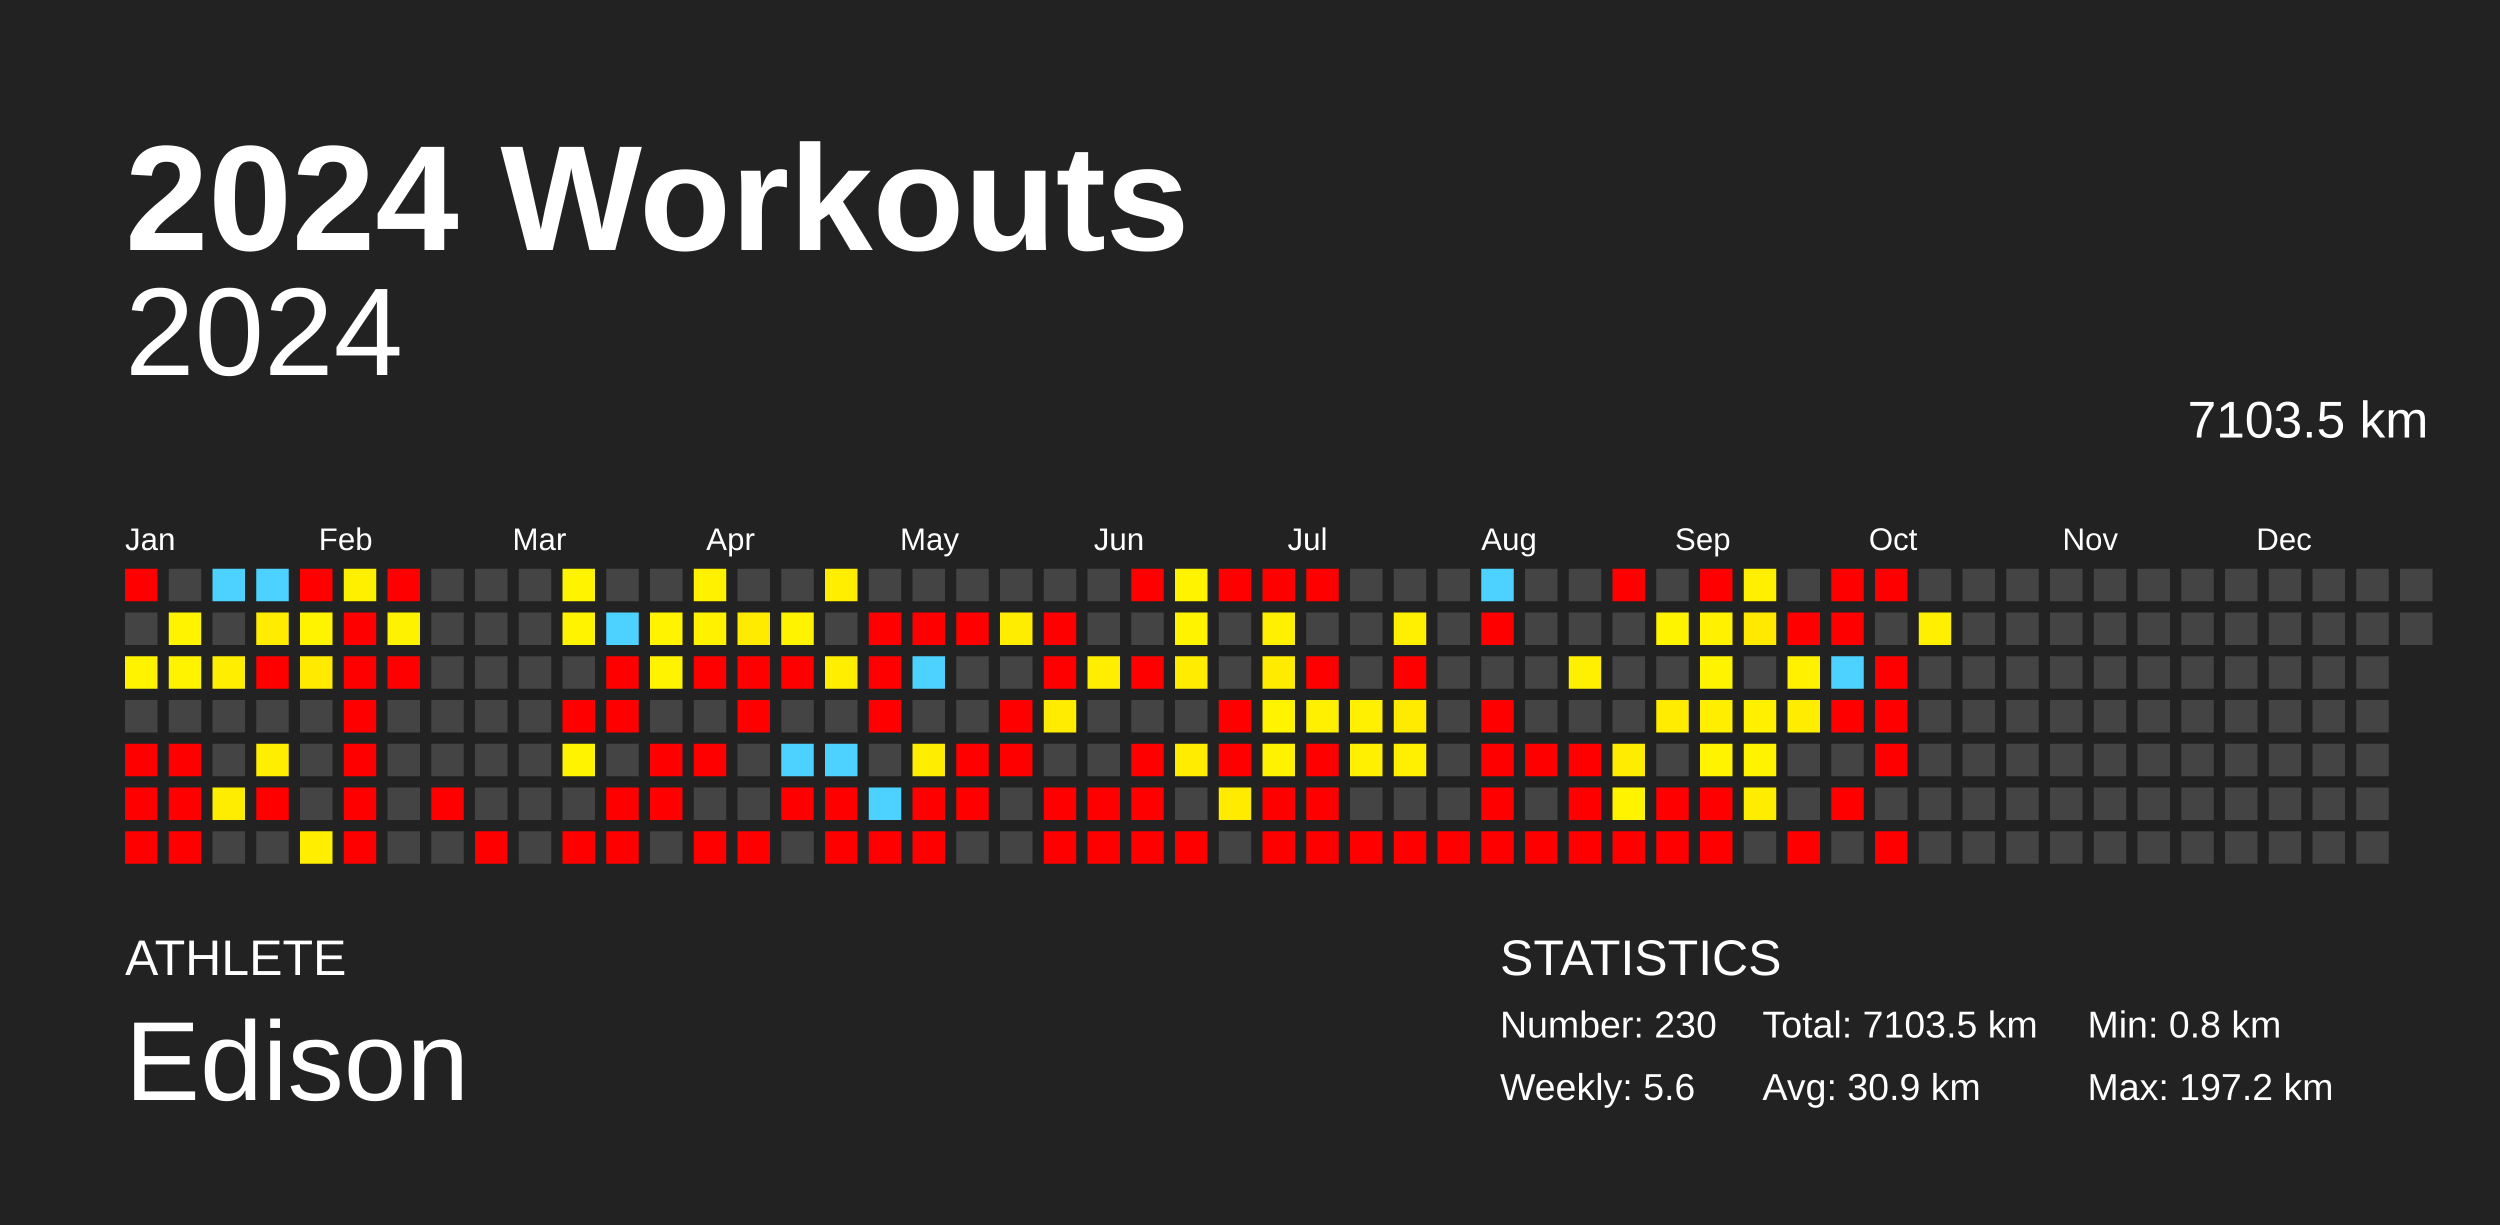
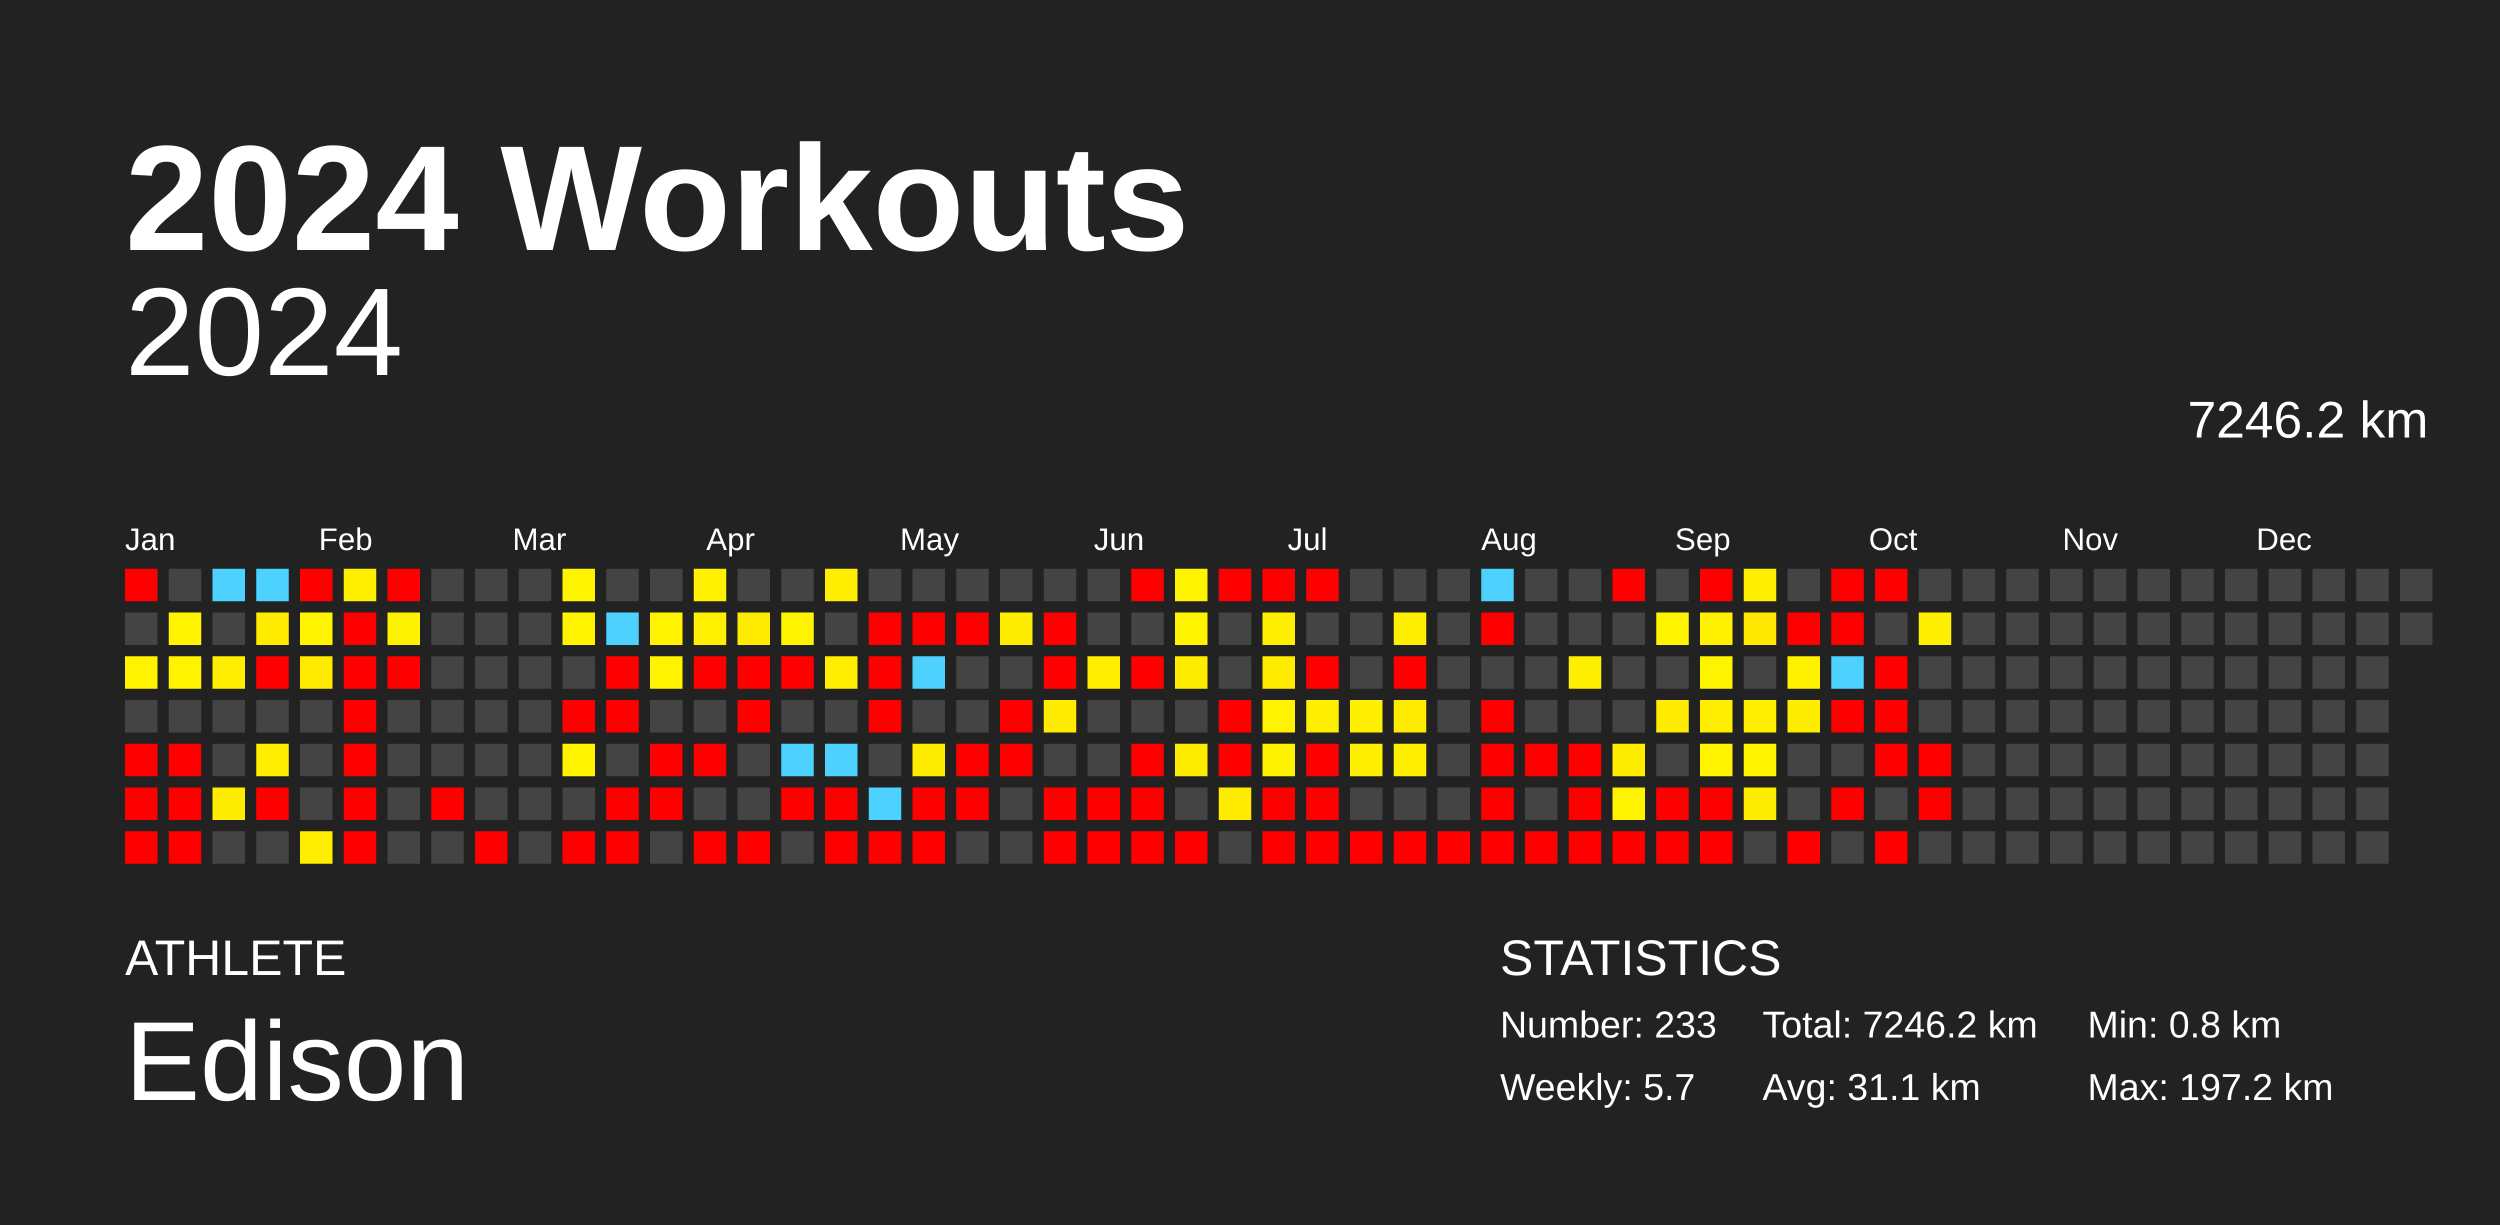
<svg xmlns="http://www.w3.org/2000/svg" baseProfile="full" height="98mm" version="1.1" viewBox="0,0,200,98" width="200mm">
  <defs />
  <rect fill="#222222" height="98" width="200" x="0" y="0" />
  <text fill="#FFFFFF" style="font-size:12px; font-family:Arial; font-weight:bold;" x="10" y="20">2024 Workouts</text>
  <text fill="#FFFFFF" style="font-size:4px; font-family:Arial" x="10" y="78">ATHLETE</text>
  <text fill="#FFFFFF" style="font-size:9px; font-family:Arial" x="10" y="88">Edison</text>
  <text fill="#FFFFFF" style="font-size:4px; font-family:Arial" x="120" y="78">STATISTICS</text>
-   <text fill="#FFFFFF" style="font-size:3px; font-family:Arial" x="120" y="83">Number: 230</text>
-   <text fill="#FFFFFF" style="font-size:3px; font-family:Arial" x="120" y="88">Weekly: 5.6</text>
-   <text fill="#FFFFFF" style="font-size:3px; font-family:Arial" x="141" y="83">Total: 7103.5 km</text>
-   <text fill="#FFFFFF" style="font-size:3px; font-family:Arial" x="141" y="88">Avg: 30.9 km</text>
+   <text fill="#FFFFFF" style="font-size:3px; font-family:Arial" x="120" y="83">Number: 233</text>
+   <text fill="#FFFFFF" style="font-size:3px; font-family:Arial" x="120" y="88">Weekly: 5.7</text>
+   <text fill="#FFFFFF" style="font-size:3px; font-family:Arial" x="141" y="83">Total: 7246.2 km</text>
+   <text fill="#FFFFFF" style="font-size:3px; font-family:Arial" x="141" y="88">Avg: 31.1 km</text>
  <text fill="#FFFFFF" style="font-size:3px; font-family:Arial" x="167" y="83">Min: 0.8 km</text>
  <text fill="#FFFFFF" style="font-size:3px; font-family:Arial" x="167" y="88">Max: 197.2 km</text>
  <text alignment-baseline="hanging" fill="#FFFFFF" style="font-size:10.0px; font-family:Arial;" x="10" y="30">2024</text>
-   <text alignment-baseline="hanging" fill="#FFFFFF" style="font-size:4.125px; font-family:Arial;" x="175" y="35">7103.5 km</text>
+   <text alignment-baseline="hanging" fill="#FFFFFF" style="font-size:4.125px; font-family:Arial;" x="175" y="35">7246.2 km</text>
  <text fill="#FFFFFF" style="font-size:2.5px; font-family:Arial" x="10.0" y="44">Jan</text>
  <text fill="#FFFFFF" style="font-size:2.5px; font-family:Arial" x="25.5" y="44">Feb</text>
  <text fill="#FFFFFF" style="font-size:2.5px; font-family:Arial" x="41.0" y="44">Mar</text>
  <text fill="#FFFFFF" style="font-size:2.5px; font-family:Arial" x="56.5" y="44">Apr</text>
  <text fill="#FFFFFF" style="font-size:2.5px; font-family:Arial" x="72.0" y="44">May</text>
  <text fill="#FFFFFF" style="font-size:2.5px; font-family:Arial" x="87.5" y="44">Jun</text>
  <text fill="#FFFFFF" style="font-size:2.5px; font-family:Arial" x="103.0" y="44">Jul</text>
  <text fill="#FFFFFF" style="font-size:2.5px; font-family:Arial" x="118.5" y="44">Aug</text>
  <text fill="#FFFFFF" style="font-size:2.5px; font-family:Arial" x="134.0" y="44">Sep</text>
  <text fill="#FFFFFF" style="font-size:2.5px; font-family:Arial" x="149.5" y="44">Oct</text>
  <text fill="#FFFFFF" style="font-size:2.5px; font-family:Arial" x="165.0" y="44">Nov</text>
  <text fill="#FFFFFF" style="font-size:2.5px; font-family:Arial" x="180.5" y="44">Dec</text>
  <rect fill="red" height="2.6" width="2.6" x="10.0" y="45.5" />
  <rect fill="#444444" height="2.6" width="2.6" x="10.0" y="49.0" />
  <rect fill="#fff300" height="2.6" width="2.6" x="10.0" y="52.5" />
  <rect fill="#444444" height="2.6" width="2.6" x="10.0" y="56.0" />
  <rect fill="red" height="2.6" width="2.6" x="10.0" y="59.5" />
  <rect fill="red" height="2.6" width="2.6" x="10.0" y="63.0" />
  <rect fill="red" height="2.6" width="2.6" x="10.0" y="66.5" />
  <rect fill="#444444" height="2.6" width="2.6" x="13.5" y="45.5" />
  <rect fill="#fff300" height="2.6" width="2.6" x="13.5" y="49.0" />
  <rect fill="#fff300" height="2.6" width="2.6" x="13.5" y="52.5" />
  <rect fill="#444444" height="2.6" width="2.6" x="13.5" y="56.0" />
  <rect fill="red" height="2.6" width="2.6" x="13.5" y="59.5" />
  <rect fill="red" height="2.6" width="2.6" x="13.5" y="63.0" />
  <rect fill="red" height="2.6" width="2.6" x="13.5" y="66.5" />
  <rect fill="#4dd2ff" height="2.6" width="2.6" x="17.0" y="45.5" />
  <rect fill="#444444" height="2.6" width="2.6" x="17.0" y="49.0" />
  <rect fill="#ffee00" height="2.6" width="2.6" x="17.0" y="52.5" />
  <rect fill="#444444" height="2.6" width="2.6" x="17.0" y="56.0" />
  <rect fill="#444444" height="2.6" width="2.6" x="17.0" y="59.5" />
  <rect fill="#ffed00" height="2.6" width="2.6" x="17.0" y="63.0" />
  <rect fill="#444444" height="2.6" width="2.6" x="17.0" y="66.5" />
  <rect fill="#4dd2ff" height="2.6" width="2.6" x="20.5" y="45.5" />
  <rect fill="#ffec00" height="2.6" width="2.6" x="20.5" y="49.0" />
  <rect fill="red" height="2.6" width="2.6" x="20.5" y="52.5" />
  <rect fill="#444444" height="2.6" width="2.6" x="20.5" y="56.0" />
  <rect fill="#ffee00" height="2.6" width="2.6" x="20.5" y="59.5" />
  <rect fill="red" height="2.6" width="2.6" x="20.5" y="63.0" />
  <rect fill="#444444" height="2.6" width="2.6" x="20.5" y="66.5" />
  <rect fill="red" height="2.6" width="2.6" x="24.0" y="45.5" />
  <rect fill="#fff300" height="2.6" width="2.6" x="24.0" y="49.0" />
  <rect fill="#ffea00" height="2.6" width="2.6" x="24.0" y="52.5" />
  <rect fill="#444444" height="2.6" width="2.6" x="24.0" y="56.0" />
  <rect fill="#444444" height="2.6" width="2.6" x="24.0" y="59.5" />
  <rect fill="#444444" height="2.6" width="2.6" x="24.0" y="63.0" />
  <rect fill="#ffee00" height="2.6" width="2.6" x="24.0" y="66.5" />
  <rect fill="#fff000" height="2.6" width="2.6" x="27.5" y="45.5" />
  <rect fill="red" height="2.6" width="2.6" x="27.5" y="49.0" />
  <rect fill="red" height="2.6" width="2.6" x="27.5" y="52.5" />
  <rect fill="red" height="2.6" width="2.6" x="27.5" y="56.0" />
  <rect fill="red" height="2.6" width="2.6" x="27.5" y="59.5" />
  <rect fill="red" height="2.6" width="2.6" x="27.5" y="63.0" />
  <rect fill="red" height="2.6" width="2.6" x="27.5" y="66.5" />
  <rect fill="red" height="2.6" width="2.6" x="31.0" y="45.5" />
  <rect fill="#fff200" height="2.6" width="2.6" x="31.0" y="49.0" />
  <rect fill="red" height="2.6" width="2.6" x="31.0" y="52.5" />
  <rect fill="#444444" height="2.6" width="2.6" x="31.0" y="56.0" />
  <rect fill="#444444" height="2.6" width="2.6" x="31.0" y="59.5" />
  <rect fill="#444444" height="2.6" width="2.6" x="31.0" y="63.0" />
  <rect fill="#444444" height="2.6" width="2.6" x="31.0" y="66.5" />
  <rect fill="#444444" height="2.6" width="2.6" x="34.5" y="45.5" />
  <rect fill="#444444" height="2.6" width="2.6" x="34.5" y="49.0" />
  <rect fill="#444444" height="2.6" width="2.6" x="34.5" y="52.5" />
  <rect fill="#444444" height="2.6" width="2.6" x="34.5" y="56.0" />
  <rect fill="#444444" height="2.6" width="2.6" x="34.5" y="59.5" />
  <rect fill="red" height="2.6" width="2.6" x="34.5" y="63.0" />
  <rect fill="#444444" height="2.6" width="2.6" x="34.5" y="66.5" />
  <rect fill="#444444" height="2.6" width="2.6" x="38.0" y="45.5" />
  <rect fill="#444444" height="2.6" width="2.6" x="38.0" y="49.0" />
  <rect fill="#444444" height="2.6" width="2.6" x="38.0" y="52.5" />
  <rect fill="#444444" height="2.6" width="2.6" x="38.0" y="56.0" />
  <rect fill="#444444" height="2.6" width="2.6" x="38.0" y="59.5" />
  <rect fill="#444444" height="2.6" width="2.6" x="38.0" y="63.0" />
  <rect fill="red" height="2.6" width="2.6" x="38.0" y="66.5" />
  <rect fill="#444444" height="2.6" width="2.6" x="41.5" y="45.5" />
  <rect fill="#444444" height="2.6" width="2.6" x="41.5" y="49.0" />
  <rect fill="#444444" height="2.6" width="2.6" x="41.5" y="52.5" />
  <rect fill="#444444" height="2.6" width="2.6" x="41.5" y="56.0" />
  <rect fill="#444444" height="2.6" width="2.6" x="41.5" y="59.5" />
  <rect fill="#444444" height="2.6" width="2.6" x="41.5" y="63.0" />
  <rect fill="#444444" height="2.6" width="2.6" x="41.5" y="66.5" />
  <rect fill="#fff400" height="2.6" width="2.6" x="45.0" y="45.5" />
  <rect fill="#fff300" height="2.6" width="2.6" x="45.0" y="49.0" />
  <rect fill="#444444" height="2.6" width="2.6" x="45.0" y="52.5" />
  <rect fill="red" height="2.6" width="2.6" x="45.0" y="56.0" />
  <rect fill="#fff300" height="2.6" width="2.6" x="45.0" y="59.5" />
  <rect fill="#444444" height="2.6" width="2.6" x="45.0" y="63.0" />
  <rect fill="red" height="2.6" width="2.6" x="45.0" y="66.5" />
  <rect fill="#444444" height="2.6" width="2.6" x="48.5" y="45.5" />
  <rect fill="#4dd2ff" height="2.6" width="2.6" x="48.5" y="49.0" />
  <rect fill="red" height="2.6" width="2.6" x="48.5" y="52.5" />
  <rect fill="red" height="2.6" width="2.6" x="48.5" y="56.0" />
  <rect fill="#444444" height="2.6" width="2.6" x="48.5" y="59.5" />
  <rect fill="red" height="2.6" width="2.6" x="48.5" y="63.0" />
  <rect fill="red" height="2.6" width="2.6" x="48.5" y="66.5" />
  <rect fill="#444444" height="2.6" width="2.6" x="52.0" y="45.5" />
  <rect fill="#fff300" height="2.6" width="2.6" x="52.0" y="49.0" />
  <rect fill="#fff300" height="2.6" width="2.6" x="52.0" y="52.5" />
  <rect fill="#444444" height="2.6" width="2.6" x="52.0" y="56.0" />
  <rect fill="red" height="2.6" width="2.6" x="52.0" y="59.5" />
  <rect fill="red" height="2.6" width="2.6" x="52.0" y="63.0" />
  <rect fill="#444444" height="2.6" width="2.6" x="52.0" y="66.5" />
  <rect fill="#fff100" height="2.6" width="2.6" x="55.5" y="45.5" />
  <rect fill="#fff100" height="2.6" width="2.6" x="55.5" y="49.0" />
  <rect fill="red" height="2.6" width="2.6" x="55.5" y="52.5" />
  <rect fill="#444444" height="2.6" width="2.6" x="55.5" y="56.0" />
  <rect fill="red" height="2.6" width="2.6" x="55.5" y="59.5" />
  <rect fill="#444444" height="2.6" width="2.6" x="55.5" y="63.0" />
  <rect fill="red" height="2.6" width="2.6" x="55.5" y="66.5" />
  <rect fill="#444444" height="2.6" width="2.6" x="59.0" y="45.5" />
  <rect fill="#ffeb00" height="2.6" width="2.6" x="59.0" y="49.0" />
  <rect fill="red" height="2.6" width="2.6" x="59.0" y="52.5" />
  <rect fill="red" height="2.6" width="2.6" x="59.0" y="56.0" />
  <rect fill="#444444" height="2.6" width="2.6" x="59.0" y="59.5" />
  <rect fill="#444444" height="2.6" width="2.6" x="59.0" y="63.0" />
  <rect fill="red" height="2.6" width="2.6" x="59.0" y="66.5" />
  <rect fill="#444444" height="2.6" width="2.6" x="62.5" y="45.5" />
  <rect fill="#fff300" height="2.6" width="2.6" x="62.5" y="49.0" />
  <rect fill="red" height="2.6" width="2.6" x="62.5" y="52.5" />
  <rect fill="#444444" height="2.6" width="2.6" x="62.5" y="56.0" />
  <rect fill="#4dd2ff" height="2.6" width="2.6" x="62.5" y="59.5" />
  <rect fill="red" height="2.6" width="2.6" x="62.5" y="63.0" />
  <rect fill="#444444" height="2.6" width="2.6" x="62.5" y="66.5" />
  <rect fill="#ffee00" height="2.6" width="2.6" x="66.0" y="45.5" />
  <rect fill="#444444" height="2.6" width="2.6" x="66.0" y="49.0" />
  <rect fill="#ffee00" height="2.6" width="2.6" x="66.0" y="52.5" />
  <rect fill="#444444" height="2.6" width="2.6" x="66.0" y="56.0" />
  <rect fill="#4dd2ff" height="2.6" width="2.6" x="66.0" y="59.5" />
  <rect fill="red" height="2.6" width="2.6" x="66.0" y="63.0" />
  <rect fill="red" height="2.6" width="2.6" x="66.0" y="66.5" />
  <rect fill="#444444" height="2.6" width="2.6" x="69.5" y="45.5" />
  <rect fill="red" height="2.6" width="2.6" x="69.5" y="49.0" />
  <rect fill="red" height="2.6" width="2.6" x="69.5" y="52.5" />
  <rect fill="red" height="2.6" width="2.6" x="69.5" y="56.0" />
  <rect fill="#444444" height="2.6" width="2.6" x="69.5" y="59.5" />
  <rect fill="#4dd2ff" height="2.6" width="2.6" x="69.5" y="63.0" />
  <rect fill="red" height="2.6" width="2.6" x="69.5" y="66.5" />
  <rect fill="#444444" height="2.6" width="2.6" x="73.0" y="45.5" />
  <rect fill="red" height="2.6" width="2.6" x="73.0" y="49.0" />
  <rect fill="#4dd2ff" height="2.6" width="2.6" x="73.0" y="52.5" />
  <rect fill="#444444" height="2.6" width="2.6" x="73.0" y="56.0" />
  <rect fill="#ffed00" height="2.6" width="2.6" x="73.0" y="59.5" />
  <rect fill="red" height="2.6" width="2.6" x="73.0" y="63.0" />
  <rect fill="red" height="2.6" width="2.6" x="73.0" y="66.5" />
  <rect fill="#444444" height="2.6" width="2.6" x="76.5" y="45.5" />
  <rect fill="red" height="2.6" width="2.6" x="76.5" y="49.0" />
  <rect fill="#444444" height="2.6" width="2.6" x="76.5" y="52.5" />
  <rect fill="#444444" height="2.6" width="2.6" x="76.5" y="56.0" />
  <rect fill="red" height="2.6" width="2.6" x="76.5" y="59.5" />
  <rect fill="red" height="2.6" width="2.6" x="76.5" y="63.0" />
  <rect fill="#444444" height="2.6" width="2.6" x="76.5" y="66.5" />
  <rect fill="#444444" height="2.6" width="2.6" x="80.0" y="45.5" />
  <rect fill="#ffed00" height="2.6" width="2.6" x="80.0" y="49.0" />
  <rect fill="#444444" height="2.6" width="2.6" x="80.0" y="52.5" />
  <rect fill="red" height="2.6" width="2.6" x="80.0" y="56.0" />
  <rect fill="red" height="2.6" width="2.6" x="80.0" y="59.5" />
  <rect fill="#444444" height="2.6" width="2.6" x="80.0" y="63.0" />
  <rect fill="#444444" height="2.6" width="2.6" x="80.0" y="66.5" />
  <rect fill="#444444" height="2.6" width="2.6" x="83.5" y="45.5" />
  <rect fill="red" height="2.6" width="2.6" x="83.5" y="49.0" />
  <rect fill="red" height="2.6" width="2.6" x="83.5" y="52.5" />
  <rect fill="#ffec00" height="2.6" width="2.6" x="83.5" y="56.0" />
  <rect fill="#444444" height="2.6" width="2.6" x="83.5" y="59.5" />
  <rect fill="red" height="2.6" width="2.6" x="83.5" y="63.0" />
  <rect fill="red" height="2.6" width="2.6" x="83.5" y="66.5" />
  <rect fill="#444444" height="2.6" width="2.6" x="87.0" y="45.5" />
  <rect fill="#444444" height="2.6" width="2.6" x="87.0" y="49.0" />
  <rect fill="#ffee00" height="2.6" width="2.6" x="87.0" y="52.5" />
  <rect fill="#444444" height="2.6" width="2.6" x="87.0" y="56.0" />
  <rect fill="#444444" height="2.6" width="2.6" x="87.0" y="59.5" />
  <rect fill="red" height="2.6" width="2.6" x="87.0" y="63.0" />
  <rect fill="red" height="2.6" width="2.6" x="87.0" y="66.5" />
  <rect fill="red" height="2.6" width="2.6" x="90.5" y="45.5" />
  <rect fill="#444444" height="2.6" width="2.6" x="90.5" y="49.0" />
  <rect fill="red" height="2.6" width="2.6" x="90.5" y="52.5" />
  <rect fill="#444444" height="2.6" width="2.6" x="90.5" y="56.0" />
  <rect fill="red" height="2.6" width="2.6" x="90.5" y="59.5" />
  <rect fill="red" height="2.6" width="2.6" x="90.5" y="63.0" />
  <rect fill="red" height="2.6" width="2.6" x="90.5" y="66.5" />
  <rect fill="#fff300" height="2.6" width="2.6" x="94.0" y="45.5" />
  <rect fill="#fff300" height="2.6" width="2.6" x="94.0" y="49.0" />
  <rect fill="#ffed00" height="2.6" width="2.6" x="94.0" y="52.5" />
  <rect fill="#444444" height="2.6" width="2.6" x="94.0" y="56.0" />
  <rect fill="#ffed00" height="2.6" width="2.6" x="94.0" y="59.5" />
  <rect fill="#444444" height="2.6" width="2.6" x="94.0" y="63.0" />
  <rect fill="red" height="2.6" width="2.6" x="94.0" y="66.5" />
  <rect fill="red" height="2.6" width="2.6" x="97.5" y="45.5" />
  <rect fill="#444444" height="2.6" width="2.6" x="97.5" y="49.0" />
  <rect fill="#444444" height="2.6" width="2.6" x="97.5" y="52.5" />
  <rect fill="red" height="2.6" width="2.6" x="97.5" y="56.0" />
  <rect fill="red" height="2.6" width="2.6" x="97.5" y="59.5" />
  <rect fill="#ffeb00" height="2.6" width="2.6" x="97.5" y="63.0" />
  <rect fill="#444444" height="2.6" width="2.6" x="97.5" y="66.5" />
  <rect fill="red" height="2.6" width="2.6" x="101.0" y="45.5" />
  <rect fill="#ffef00" height="2.6" width="2.6" x="101.0" y="49.0" />
  <rect fill="#ffeb00" height="2.6" width="2.6" x="101.0" y="52.5" />
  <rect fill="#fff300" height="2.6" width="2.6" x="101.0" y="56.0" />
  <rect fill="#fff200" height="2.6" width="2.6" x="101.0" y="59.5" />
  <rect fill="red" height="2.6" width="2.6" x="101.0" y="63.0" />
  <rect fill="red" height="2.6" width="2.6" x="101.0" y="66.5" />
  <rect fill="red" height="2.6" width="2.6" x="104.5" y="45.5" />
  <rect fill="#444444" height="2.6" width="2.6" x="104.5" y="49.0" />
  <rect fill="red" height="2.6" width="2.6" x="104.5" y="52.5" />
  <rect fill="#ffef00" height="2.6" width="2.6" x="104.5" y="56.0" />
  <rect fill="red" height="2.6" width="2.6" x="104.5" y="59.5" />
  <rect fill="red" height="2.6" width="2.6" x="104.5" y="63.0" />
  <rect fill="red" height="2.6" width="2.6" x="104.5" y="66.5" />
  <rect fill="#444444" height="2.6" width="2.6" x="108.0" y="45.5" />
  <rect fill="#444444" height="2.6" width="2.6" x="108.0" y="49.0" />
  <rect fill="#444444" height="2.6" width="2.6" x="108.0" y="52.5" />
  <rect fill="#ffef00" height="2.6" width="2.6" x="108.0" y="56.0" />
  <rect fill="#ffef00" height="2.6" width="2.6" x="108.0" y="59.5" />
  <rect fill="#444444" height="2.6" width="2.6" x="108.0" y="63.0" />
  <rect fill="red" height="2.6" width="2.6" x="108.0" y="66.5" />
  <rect fill="#444444" height="2.6" width="2.6" x="111.5" y="45.5" />
  <rect fill="#ffef00" height="2.6" width="2.6" x="111.5" y="49.0" />
  <rect fill="red" height="2.6" width="2.6" x="111.5" y="52.5" />
  <rect fill="#ffeb00" height="2.6" width="2.6" x="111.5" y="56.0" />
  <rect fill="#ffef00" height="2.6" width="2.6" x="111.5" y="59.5" />
  <rect fill="#444444" height="2.6" width="2.6" x="111.5" y="63.0" />
  <rect fill="red" height="2.6" width="2.6" x="111.5" y="66.5" />
  <rect fill="#444444" height="2.6" width="2.6" x="115.0" y="45.5" />
  <rect fill="#444444" height="2.6" width="2.6" x="115.0" y="49.0" />
  <rect fill="#444444" height="2.6" width="2.6" x="115.0" y="52.5" />
  <rect fill="#444444" height="2.6" width="2.6" x="115.0" y="56.0" />
  <rect fill="#444444" height="2.6" width="2.6" x="115.0" y="59.5" />
  <rect fill="#444444" height="2.6" width="2.6" x="115.0" y="63.0" />
  <rect fill="red" height="2.6" width="2.6" x="115.0" y="66.5" />
  <rect fill="#4dd2ff" height="2.6" width="2.6" x="118.5" y="45.5" />
  <rect fill="red" height="2.6" width="2.6" x="118.5" y="49.0" />
  <rect fill="#444444" height="2.6" width="2.6" x="118.5" y="52.5" />
  <rect fill="red" height="2.6" width="2.6" x="118.5" y="56.0" />
  <rect fill="red" height="2.6" width="2.6" x="118.5" y="59.5" />
  <rect fill="red" height="2.6" width="2.6" x="118.5" y="63.0" />
  <rect fill="red" height="2.6" width="2.6" x="118.5" y="66.5" />
  <rect fill="#444444" height="2.6" width="2.6" x="122.0" y="45.5" />
  <rect fill="#444444" height="2.6" width="2.6" x="122.0" y="49.0" />
  <rect fill="#444444" height="2.6" width="2.6" x="122.0" y="52.5" />
  <rect fill="#444444" height="2.6" width="2.6" x="122.0" y="56.0" />
  <rect fill="red" height="2.6" width="2.6" x="122.0" y="59.5" />
  <rect fill="#444444" height="2.6" width="2.6" x="122.0" y="63.0" />
  <rect fill="red" height="2.6" width="2.6" x="122.0" y="66.5" />
  <rect fill="#444444" height="2.6" width="2.6" x="125.5" y="45.5" />
  <rect fill="#444444" height="2.6" width="2.6" x="125.5" y="49.0" />
  <rect fill="#ffef00" height="2.6" width="2.6" x="125.5" y="52.5" />
  <rect fill="#444444" height="2.6" width="2.6" x="125.5" y="56.0" />
  <rect fill="red" height="2.6" width="2.6" x="125.5" y="59.5" />
  <rect fill="red" height="2.6" width="2.6" x="125.5" y="63.0" />
  <rect fill="red" height="2.6" width="2.6" x="125.5" y="66.5" />
  <rect fill="red" height="2.6" width="2.6" x="129.0" y="45.5" />
  <rect fill="#444444" height="2.6" width="2.6" x="129.0" y="49.0" />
  <rect fill="#444444" height="2.6" width="2.6" x="129.0" y="52.5" />
  <rect fill="#444444" height="2.6" width="2.6" x="129.0" y="56.0" />
  <rect fill="#ffed00" height="2.6" width="2.6" x="129.0" y="59.5" />
  <rect fill="#fff300" height="2.6" width="2.6" x="129.0" y="63.0" />
  <rect fill="red" height="2.6" width="2.6" x="129.0" y="66.5" />
  <rect fill="#444444" height="2.6" width="2.6" x="132.5" y="45.5" />
  <rect fill="#fff400" height="2.6" width="2.6" x="132.5" y="49.0" />
  <rect fill="#444444" height="2.6" width="2.6" x="132.5" y="52.5" />
  <rect fill="#ffec00" height="2.6" width="2.6" x="132.5" y="56.0" />
  <rect fill="#444444" height="2.6" width="2.6" x="132.5" y="59.5" />
  <rect fill="red" height="2.6" width="2.6" x="132.5" y="63.0" />
  <rect fill="red" height="2.6" width="2.6" x="132.5" y="66.5" />
  <rect fill="red" height="2.6" width="2.6" x="136.0" y="45.5" />
  <rect fill="#fff100" height="2.6" width="2.6" x="136.0" y="49.0" />
  <rect fill="#fff400" height="2.6" width="2.6" x="136.0" y="52.5" />
  <rect fill="#ffee00" height="2.6" width="2.6" x="136.0" y="56.0" />
  <rect fill="#fff300" height="2.6" width="2.6" x="136.0" y="59.5" />
  <rect fill="red" height="2.6" width="2.6" x="136.0" y="63.0" />
  <rect fill="red" height="2.6" width="2.6" x="136.0" y="66.5" />
  <rect fill="#ffef00" height="2.6" width="2.6" x="139.5" y="45.5" />
  <rect fill="#ffe900" height="2.6" width="2.6" x="139.5" y="49.0" />
  <rect fill="#444444" height="2.6" width="2.6" x="139.5" y="52.5" />
  <rect fill="#fff000" height="2.6" width="2.6" x="139.5" y="56.0" />
  <rect fill="#fff300" height="2.6" width="2.6" x="139.5" y="59.5" />
  <rect fill="#ffed00" height="2.6" width="2.6" x="139.5" y="63.0" />
  <rect fill="#444444" height="2.6" width="2.6" x="139.5" y="66.5" />
  <rect fill="#444444" height="2.6" width="2.6" x="143.0" y="45.5" />
  <rect fill="red" height="2.6" width="2.6" x="143.0" y="49.0" />
  <rect fill="#fff100" height="2.6" width="2.6" x="143.0" y="52.5" />
  <rect fill="#ffed00" height="2.6" width="2.6" x="143.0" y="56.0" />
  <rect fill="#444444" height="2.6" width="2.6" x="143.0" y="59.5" />
  <rect fill="#444444" height="2.6" width="2.6" x="143.0" y="63.0" />
  <rect fill="red" height="2.6" width="2.6" x="143.0" y="66.5" />
  <rect fill="red" height="2.6" width="2.6" x="146.5" y="45.5" />
  <rect fill="red" height="2.6" width="2.6" x="146.5" y="49.0" />
  <rect fill="#4dd2ff" height="2.6" width="2.6" x="146.5" y="52.5" />
  <rect fill="red" height="2.6" width="2.6" x="146.5" y="56.0" />
  <rect fill="#444444" height="2.6" width="2.6" x="146.5" y="59.5" />
  <rect fill="red" height="2.6" width="2.6" x="146.5" y="63.0" />
  <rect fill="#444444" height="2.6" width="2.6" x="146.5" y="66.5" />
  <rect fill="red" height="2.6" width="2.6" x="150.0" y="45.5" />
  <rect fill="#444444" height="2.6" width="2.6" x="150.0" y="49.0" />
  <rect fill="red" height="2.6" width="2.6" x="150.0" y="52.5" />
  <rect fill="red" height="2.6" width="2.6" x="150.0" y="56.0" />
  <rect fill="red" height="2.6" width="2.6" x="150.0" y="59.5" />
  <rect fill="#444444" height="2.6" width="2.6" x="150.0" y="63.0" />
  <rect fill="red" height="2.6" width="2.6" x="150.0" y="66.5" />
  <rect fill="#444444" height="2.6" width="2.6" x="153.5" y="45.5" />
  <rect fill="#ffef00" height="2.6" width="2.6" x="153.5" y="49.0" />
  <rect fill="#444444" height="2.6" width="2.6" x="153.5" y="52.5" />
  <rect fill="#444444" height="2.6" width="2.6" x="153.5" y="56.0" />
-   <rect fill="#444444" height="2.6" width="2.6" x="153.5" y="59.5" />
-   <rect fill="#444444" height="2.6" width="2.6" x="153.5" y="63.0" />
+   <rect fill="red" height="2.6" width="2.6" x="153.5" y="59.5" />
+   <rect fill="red" height="2.6" width="2.6" x="153.5" y="63.0" />
  <rect fill="#444444" height="2.6" width="2.6" x="153.5" y="66.5" />
  <rect fill="#444444" height="2.6" width="2.6" x="157.0" y="45.5" />
  <rect fill="#444444" height="2.6" width="2.6" x="157.0" y="49.0" />
  <rect fill="#444444" height="2.6" width="2.6" x="157.0" y="52.5" />
  <rect fill="#444444" height="2.6" width="2.6" x="157.0" y="56.0" />
  <rect fill="#444444" height="2.6" width="2.6" x="157.0" y="59.5" />
  <rect fill="#444444" height="2.6" width="2.6" x="157.0" y="63.0" />
  <rect fill="#444444" height="2.6" width="2.6" x="157.0" y="66.5" />
  <rect fill="#444444" height="2.6" width="2.6" x="160.5" y="45.5" />
  <rect fill="#444444" height="2.6" width="2.6" x="160.5" y="49.0" />
  <rect fill="#444444" height="2.6" width="2.6" x="160.5" y="52.5" />
  <rect fill="#444444" height="2.6" width="2.6" x="160.5" y="56.0" />
  <rect fill="#444444" height="2.6" width="2.6" x="160.5" y="59.5" />
  <rect fill="#444444" height="2.6" width="2.6" x="160.5" y="63.0" />
  <rect fill="#444444" height="2.6" width="2.6" x="160.5" y="66.5" />
  <rect fill="#444444" height="2.6" width="2.6" x="164.0" y="45.5" />
  <rect fill="#444444" height="2.6" width="2.6" x="164.0" y="49.0" />
  <rect fill="#444444" height="2.6" width="2.6" x="164.0" y="52.5" />
  <rect fill="#444444" height="2.6" width="2.6" x="164.0" y="56.0" />
  <rect fill="#444444" height="2.6" width="2.6" x="164.0" y="59.5" />
  <rect fill="#444444" height="2.6" width="2.6" x="164.0" y="63.0" />
  <rect fill="#444444" height="2.6" width="2.6" x="164.0" y="66.5" />
  <rect fill="#444444" height="2.6" width="2.6" x="167.5" y="45.5" />
  <rect fill="#444444" height="2.6" width="2.6" x="167.5" y="49.0" />
  <rect fill="#444444" height="2.6" width="2.6" x="167.5" y="52.5" />
  <rect fill="#444444" height="2.6" width="2.6" x="167.5" y="56.0" />
  <rect fill="#444444" height="2.6" width="2.6" x="167.5" y="59.5" />
  <rect fill="#444444" height="2.6" width="2.6" x="167.5" y="63.0" />
  <rect fill="#444444" height="2.6" width="2.6" x="167.5" y="66.5" />
  <rect fill="#444444" height="2.6" width="2.6" x="171.0" y="45.5" />
  <rect fill="#444444" height="2.6" width="2.6" x="171.0" y="49.0" />
  <rect fill="#444444" height="2.6" width="2.6" x="171.0" y="52.5" />
  <rect fill="#444444" height="2.6" width="2.6" x="171.0" y="56.0" />
  <rect fill="#444444" height="2.6" width="2.6" x="171.0" y="59.5" />
  <rect fill="#444444" height="2.6" width="2.6" x="171.0" y="63.0" />
  <rect fill="#444444" height="2.6" width="2.6" x="171.0" y="66.5" />
  <rect fill="#444444" height="2.6" width="2.6" x="174.5" y="45.5" />
  <rect fill="#444444" height="2.6" width="2.6" x="174.5" y="49.0" />
  <rect fill="#444444" height="2.6" width="2.6" x="174.5" y="52.5" />
  <rect fill="#444444" height="2.6" width="2.6" x="174.5" y="56.0" />
  <rect fill="#444444" height="2.6" width="2.6" x="174.5" y="59.5" />
  <rect fill="#444444" height="2.6" width="2.6" x="174.5" y="63.0" />
  <rect fill="#444444" height="2.6" width="2.6" x="174.5" y="66.5" />
  <rect fill="#444444" height="2.6" width="2.6" x="178.0" y="45.5" />
  <rect fill="#444444" height="2.6" width="2.6" x="178.0" y="49.0" />
  <rect fill="#444444" height="2.6" width="2.6" x="178.0" y="52.5" />
  <rect fill="#444444" height="2.6" width="2.6" x="178.0" y="56.0" />
  <rect fill="#444444" height="2.6" width="2.6" x="178.0" y="59.5" />
  <rect fill="#444444" height="2.6" width="2.6" x="178.0" y="63.0" />
  <rect fill="#444444" height="2.6" width="2.6" x="178.0" y="66.5" />
  <rect fill="#444444" height="2.6" width="2.6" x="181.5" y="45.5" />
  <rect fill="#444444" height="2.6" width="2.6" x="181.5" y="49.0" />
  <rect fill="#444444" height="2.6" width="2.6" x="181.5" y="52.5" />
  <rect fill="#444444" height="2.6" width="2.6" x="181.5" y="56.0" />
  <rect fill="#444444" height="2.6" width="2.6" x="181.5" y="59.5" />
  <rect fill="#444444" height="2.6" width="2.6" x="181.5" y="63.0" />
  <rect fill="#444444" height="2.6" width="2.6" x="181.5" y="66.5" />
  <rect fill="#444444" height="2.6" width="2.6" x="185.0" y="45.5" />
  <rect fill="#444444" height="2.6" width="2.6" x="185.0" y="49.0" />
  <rect fill="#444444" height="2.6" width="2.6" x="185.0" y="52.5" />
  <rect fill="#444444" height="2.6" width="2.6" x="185.0" y="56.0" />
  <rect fill="#444444" height="2.6" width="2.6" x="185.0" y="59.5" />
  <rect fill="#444444" height="2.6" width="2.6" x="185.0" y="63.0" />
  <rect fill="#444444" height="2.6" width="2.6" x="185.0" y="66.5" />
  <rect fill="#444444" height="2.6" width="2.6" x="188.5" y="45.5" />
  <rect fill="#444444" height="2.6" width="2.6" x="188.5" y="49.0" />
  <rect fill="#444444" height="2.6" width="2.6" x="188.5" y="52.5" />
  <rect fill="#444444" height="2.6" width="2.6" x="188.5" y="56.0" />
  <rect fill="#444444" height="2.6" width="2.6" x="188.5" y="59.5" />
  <rect fill="#444444" height="2.6" width="2.6" x="188.5" y="63.0" />
  <rect fill="#444444" height="2.6" width="2.6" x="188.5" y="66.5" />
  <rect fill="#444444" height="2.6" width="2.6" x="192.0" y="45.5" />
  <rect fill="#444444" height="2.6" width="2.6" x="192.0" y="49.0" />
</svg>
